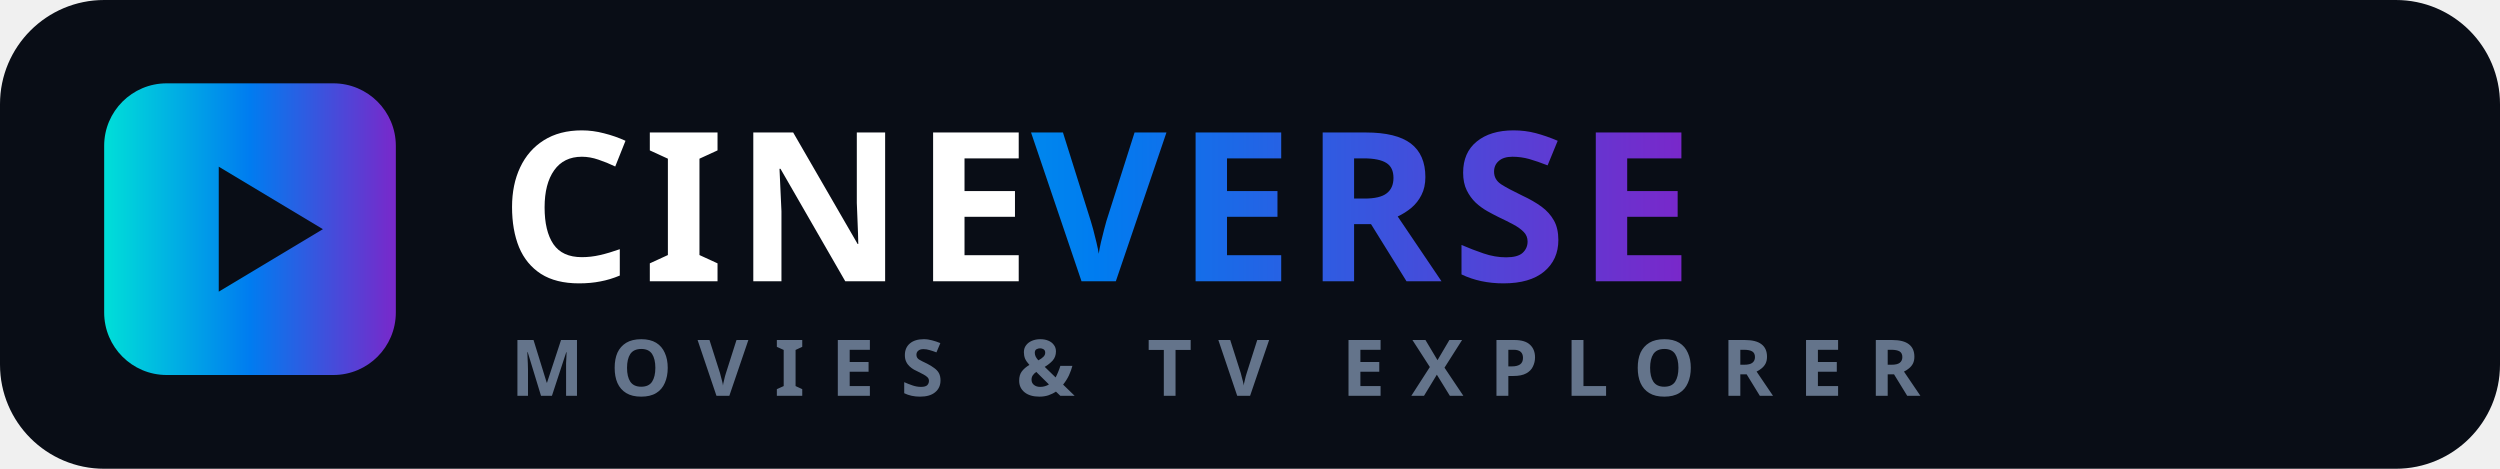
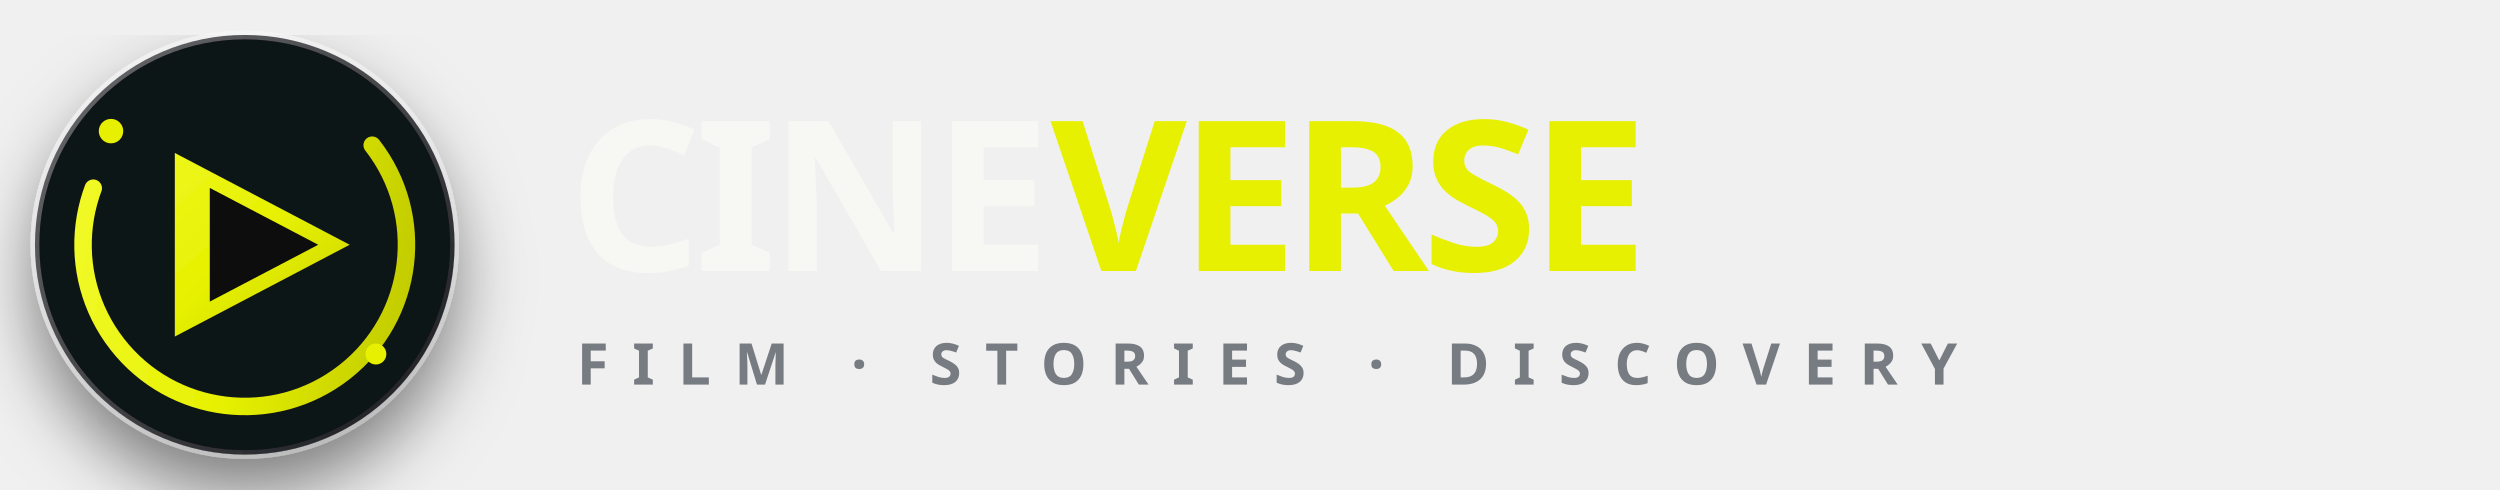
- <svg xmlns="http://www.w3.org/2000/svg" viewBox="0 0 240 45" width="240" height="45">
+ <svg xmlns="http://www.w3.org/2000/svg" viewBox="0 0 286 56" role="img" aria-labelledby="logoTitle logoDesc">
  <defs>
-     <linearGradient id="cvGrad" x1="0%" y1="0%" x2="100%" y2="0%">
-       <stop offset="0%" stop-color="#00DFD8" />
-       <stop offset="50%" stop-color="#007CF0" />
-       <stop offset="100%" stop-color="#7928CA" />
+     <linearGradient id="gold" x1="6" y1="5" x2="48" y2="51" gradientUnits="userSpaceOnUse">
+       <stop stop-color="#f7ff3f" />
+       <stop offset=".52" stop-color="#e6f000" />
+       <stop offset="1" stop-color="#aeb800" />
    </linearGradient>
-     <filter id="neonGlow" x="-20%" y="-20%" width="140%" height="140%">
-       <feGaussianBlur stdDeviation="2" result="blur" />
-       <feComposite in="SourceGraphic" in2="blur" operator="over" />
+     <linearGradient id="edge" x1="0" y1="0" x2="1" y2="1">
+       <stop stop-color="#fff" stop-opacity=".38" />
+       <stop offset="1" stop-color="#fff" stop-opacity=".03" />
+     </linearGradient>
+     <filter id="shadow" x="-40%" y="-40%" width="180%" height="180%">
+       <feDropShadow dx="0" dy="4" stdDeviation="4" flood-color="#000" flood-opacity=".5" />
    </filter>
  </defs>
-   <rect width="240" height="45" rx="10" fill="#090d16" />
-   <g transform="translate(10, 8)">
-     <rect x="0" y="0" width="28" height="28" rx="6" fill="url(#cvGrad)" />
-     <polygon points="11,8 21,14 11,20" fill="#090d16" />
+   <g filter="url(#shadow)">
+     <circle cx="28" cy="28" r="24" fill="#111317" stroke="url(#edge)" />
+     <circle cx="28" cy="28" r="18.5" fill="none" stroke="url(#gold)" stroke-width="2" stroke-dasharray="77 40" stroke-linecap="round" transform="rotate(-38 28 28)" />
+     <path d="M20 17.5v21l20-10.5-20-10.5Z" fill="url(#gold)" />
+     <path d="M24 21.5v13l12.4-6.5L24 21.5Z" fill="#0a0b0d" />
+     <circle cx="12.7" cy="15" r="1.4" fill="#e6f000" />
+     <circle cx="43" cy="40.5" r="1.2" fill="#e6f000" />
  </g>
-   <text x="48" y="27" font-family="'Plus Jakarta Sans', sans-serif" font-weight="900" font-size="20" letter-spacing="1" fill="#FFFFFF">CINE<tspan fill="url(#cvGrad)" filter="url(#neonGlow)">VERSE</tspan>
-   </text>
-   <text x="49" y="38" font-family="'Plus Jakarta Sans', sans-serif" font-weight="700" font-size="7.5" letter-spacing="2.5" fill="#64748b">MOVIES &amp; TV EXPLORER</text>
+   <g font-family="'Plus Jakarta Sans','Segoe UI',sans-serif">
+     <text x="65" y="31" fill="#f7f7f3" font-size="24" font-weight="800" letter-spacing="-.8">CINE<tspan fill="#e6f000">VERSE</tspan>
+     </text>
+     <text x="66" y="44" fill="#777b82" font-size="6.6" font-weight="700" letter-spacing="2.7">FILM · STORIES · DISCOVERY</text>
+   </g>
</svg>
